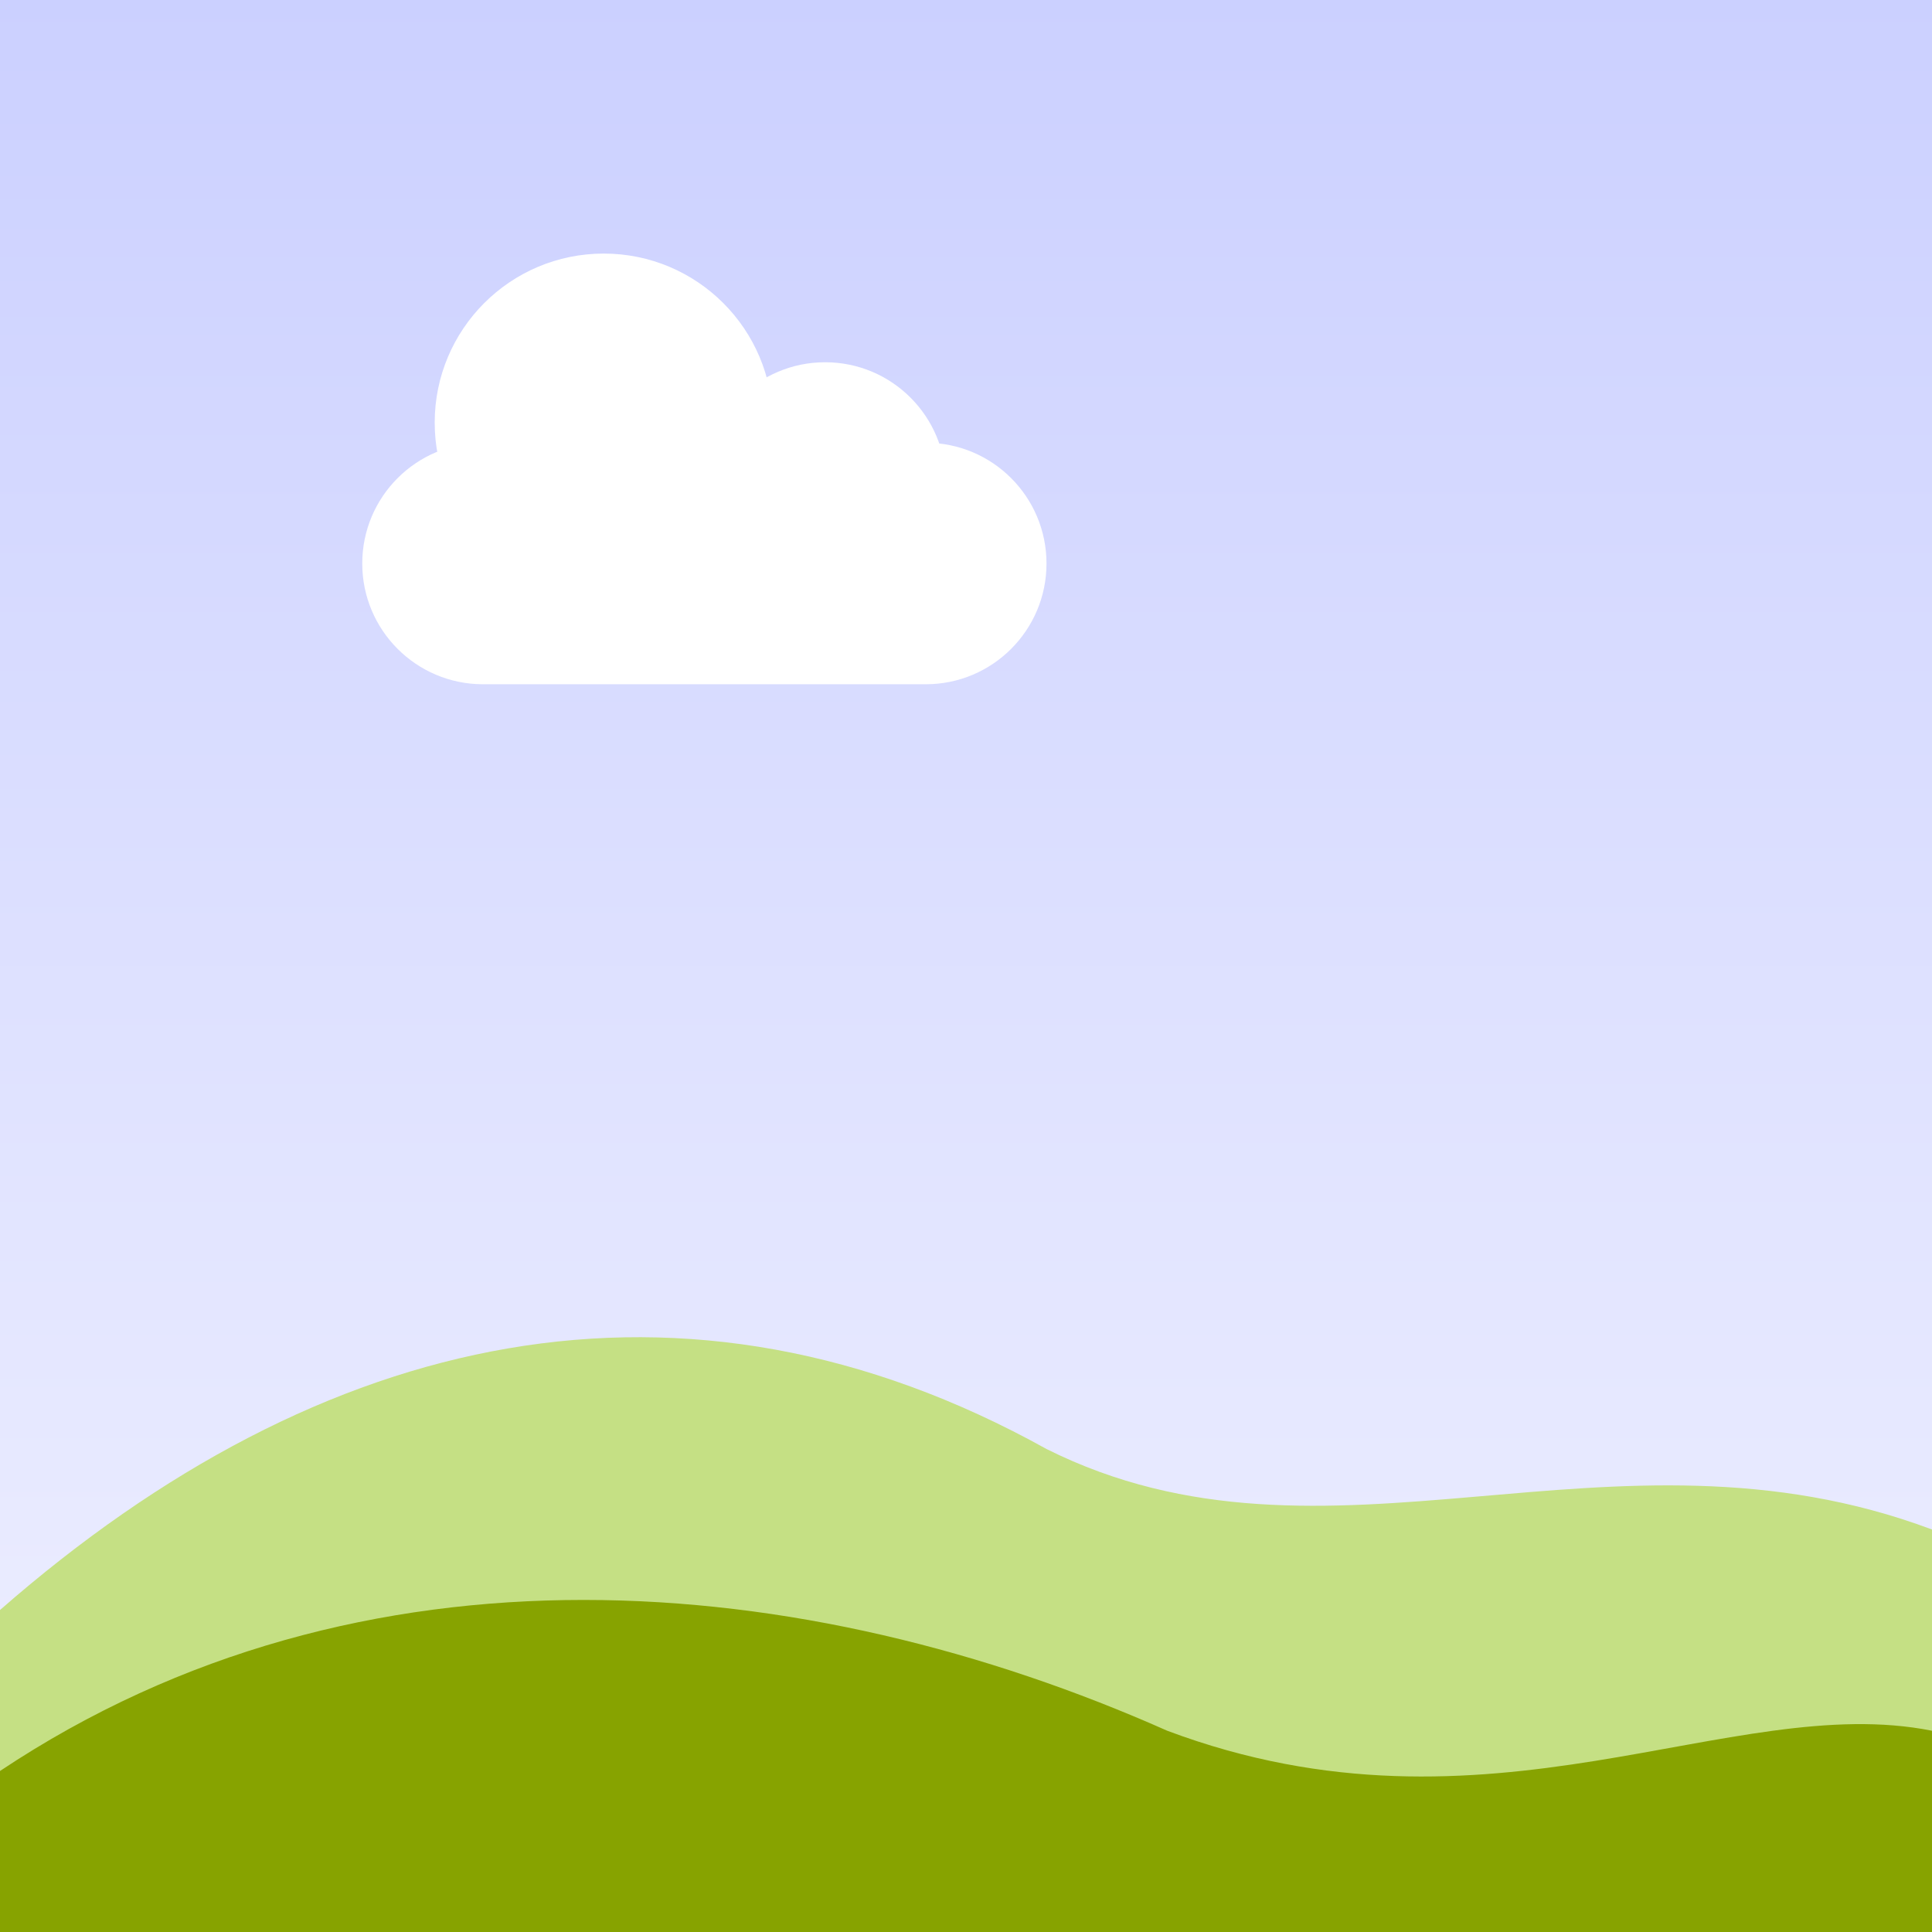
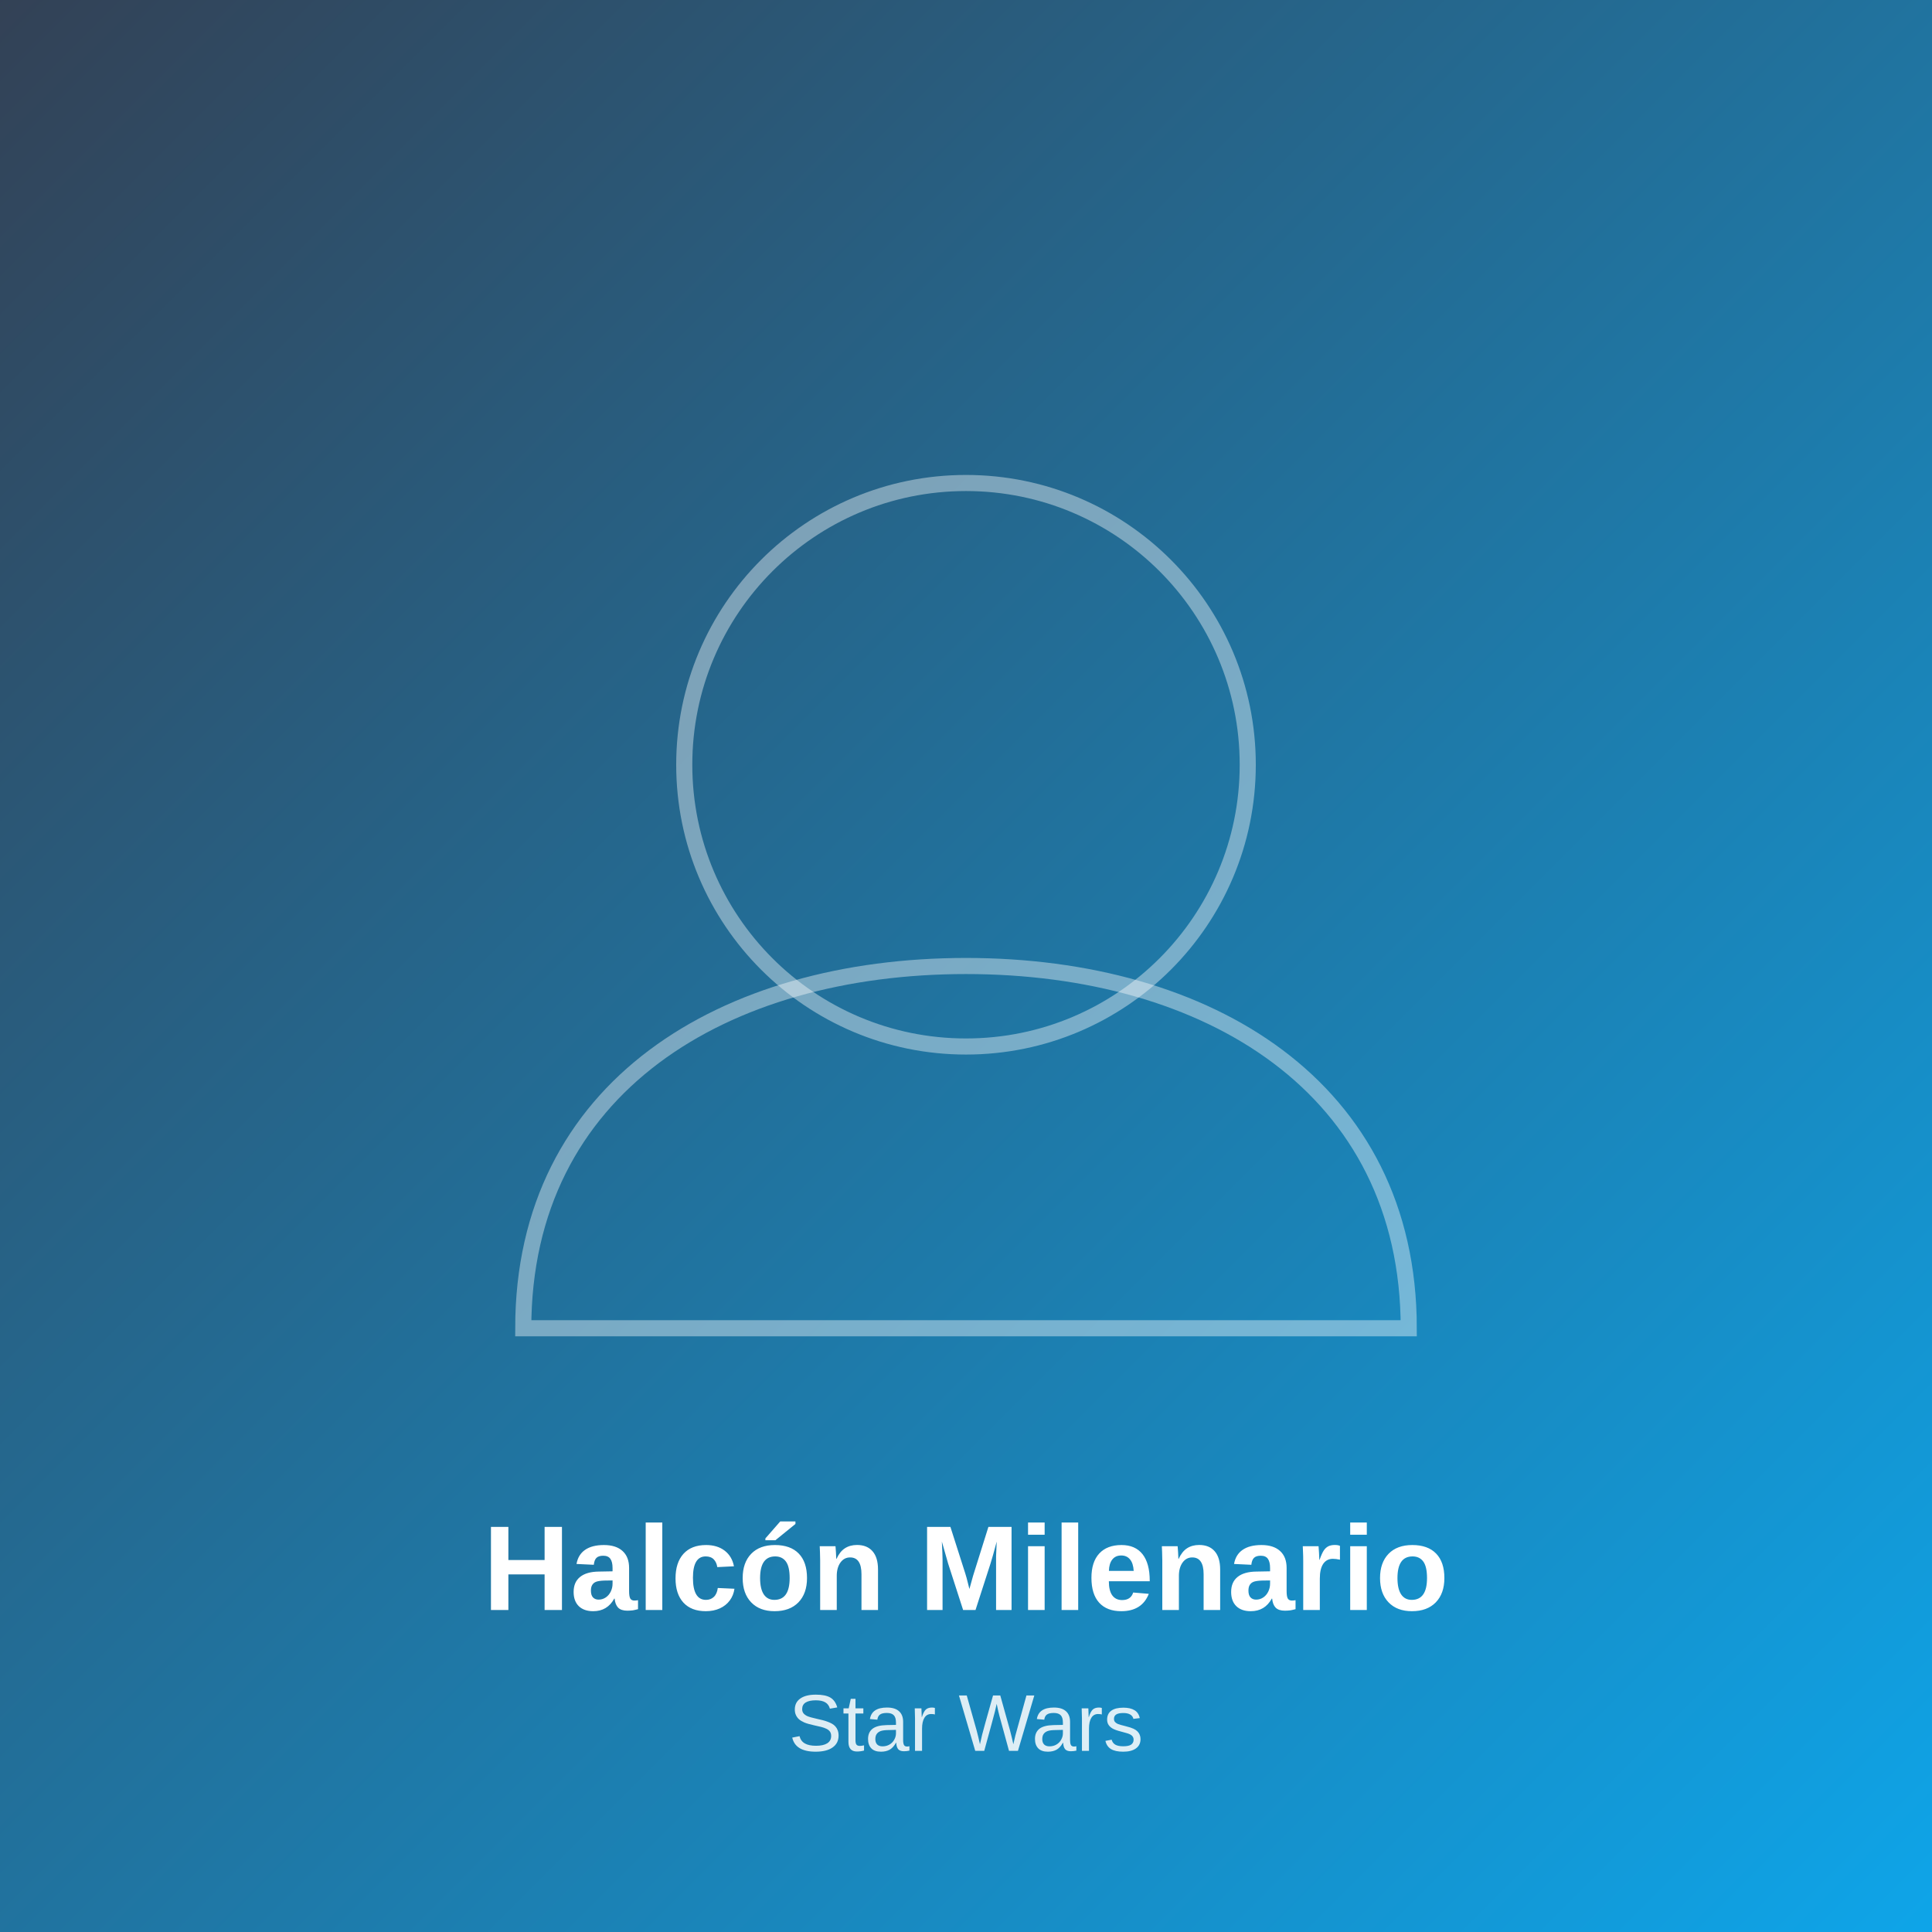
- <svg xmlns="http://www.w3.org/2000/svg" width="480" height="480" viewBox="0 0 480 480" role="img" aria-label="Imagen de relleno">
+ <svg xmlns="http://www.w3.org/2000/svg" width="480" height="480" viewBox="0 0 480 480" role="img" aria-label="Halcón Milenario">
  <defs>
-     <linearGradient id="cielo" x1="0" y1="0" x2="0" y2="1">
-       <stop offset="0" stop-color="#CBD0FF" />
-       <stop offset="1" stop-color="#F0F1FF" />
+     <linearGradient id="g" x1="0" y1="0" x2="1" y2="1">
+       <stop offset="0" stop-color="#334155" />
+       <stop offset="1" stop-color="#0ea5e9" />
    </linearGradient>
  </defs>
-   <rect width="480" height="480" fill="url(#cielo)" />
-   <g fill="#ffffff">
-     <rect x="90" y="110" width="170" height="60" rx="30" />
-     <circle cx="150" cy="105" r="42" />
-     <circle cx="205" cy="120" r="30" />
+   <rect width="480" height="480" fill="url(#g)" />
+   <g fill="none" stroke="#ffffff" stroke-opacity="0.4" stroke-width="4">
+     <circle cx="240" cy="190" r="70" />
+     <path d="M130 330c0-60 50-90 110-90s110 30 110 90z" />
  </g>
-   <path d="M0 400 C80 330 170 310 260 360 C330 395 400 350 480 380 L480 480 L0 480 Z" fill="#C5E084" />
-   <path d="M0 440 C90 380 200 390 290 430 C370 460 430 420 480 430 L480 480 L0 480 Z" fill="#87A300" />
+   <text x="240" y="400" text-anchor="middle" font-family="Arial, sans-serif" font-size="30" font-weight="700" fill="#ffffff">Halcón Milenario</text>
+   <text x="240" y="435" text-anchor="middle" font-family="Arial, sans-serif" font-size="20" fill="#ffffff" fill-opacity="0.85">Star Wars</text>
</svg>
